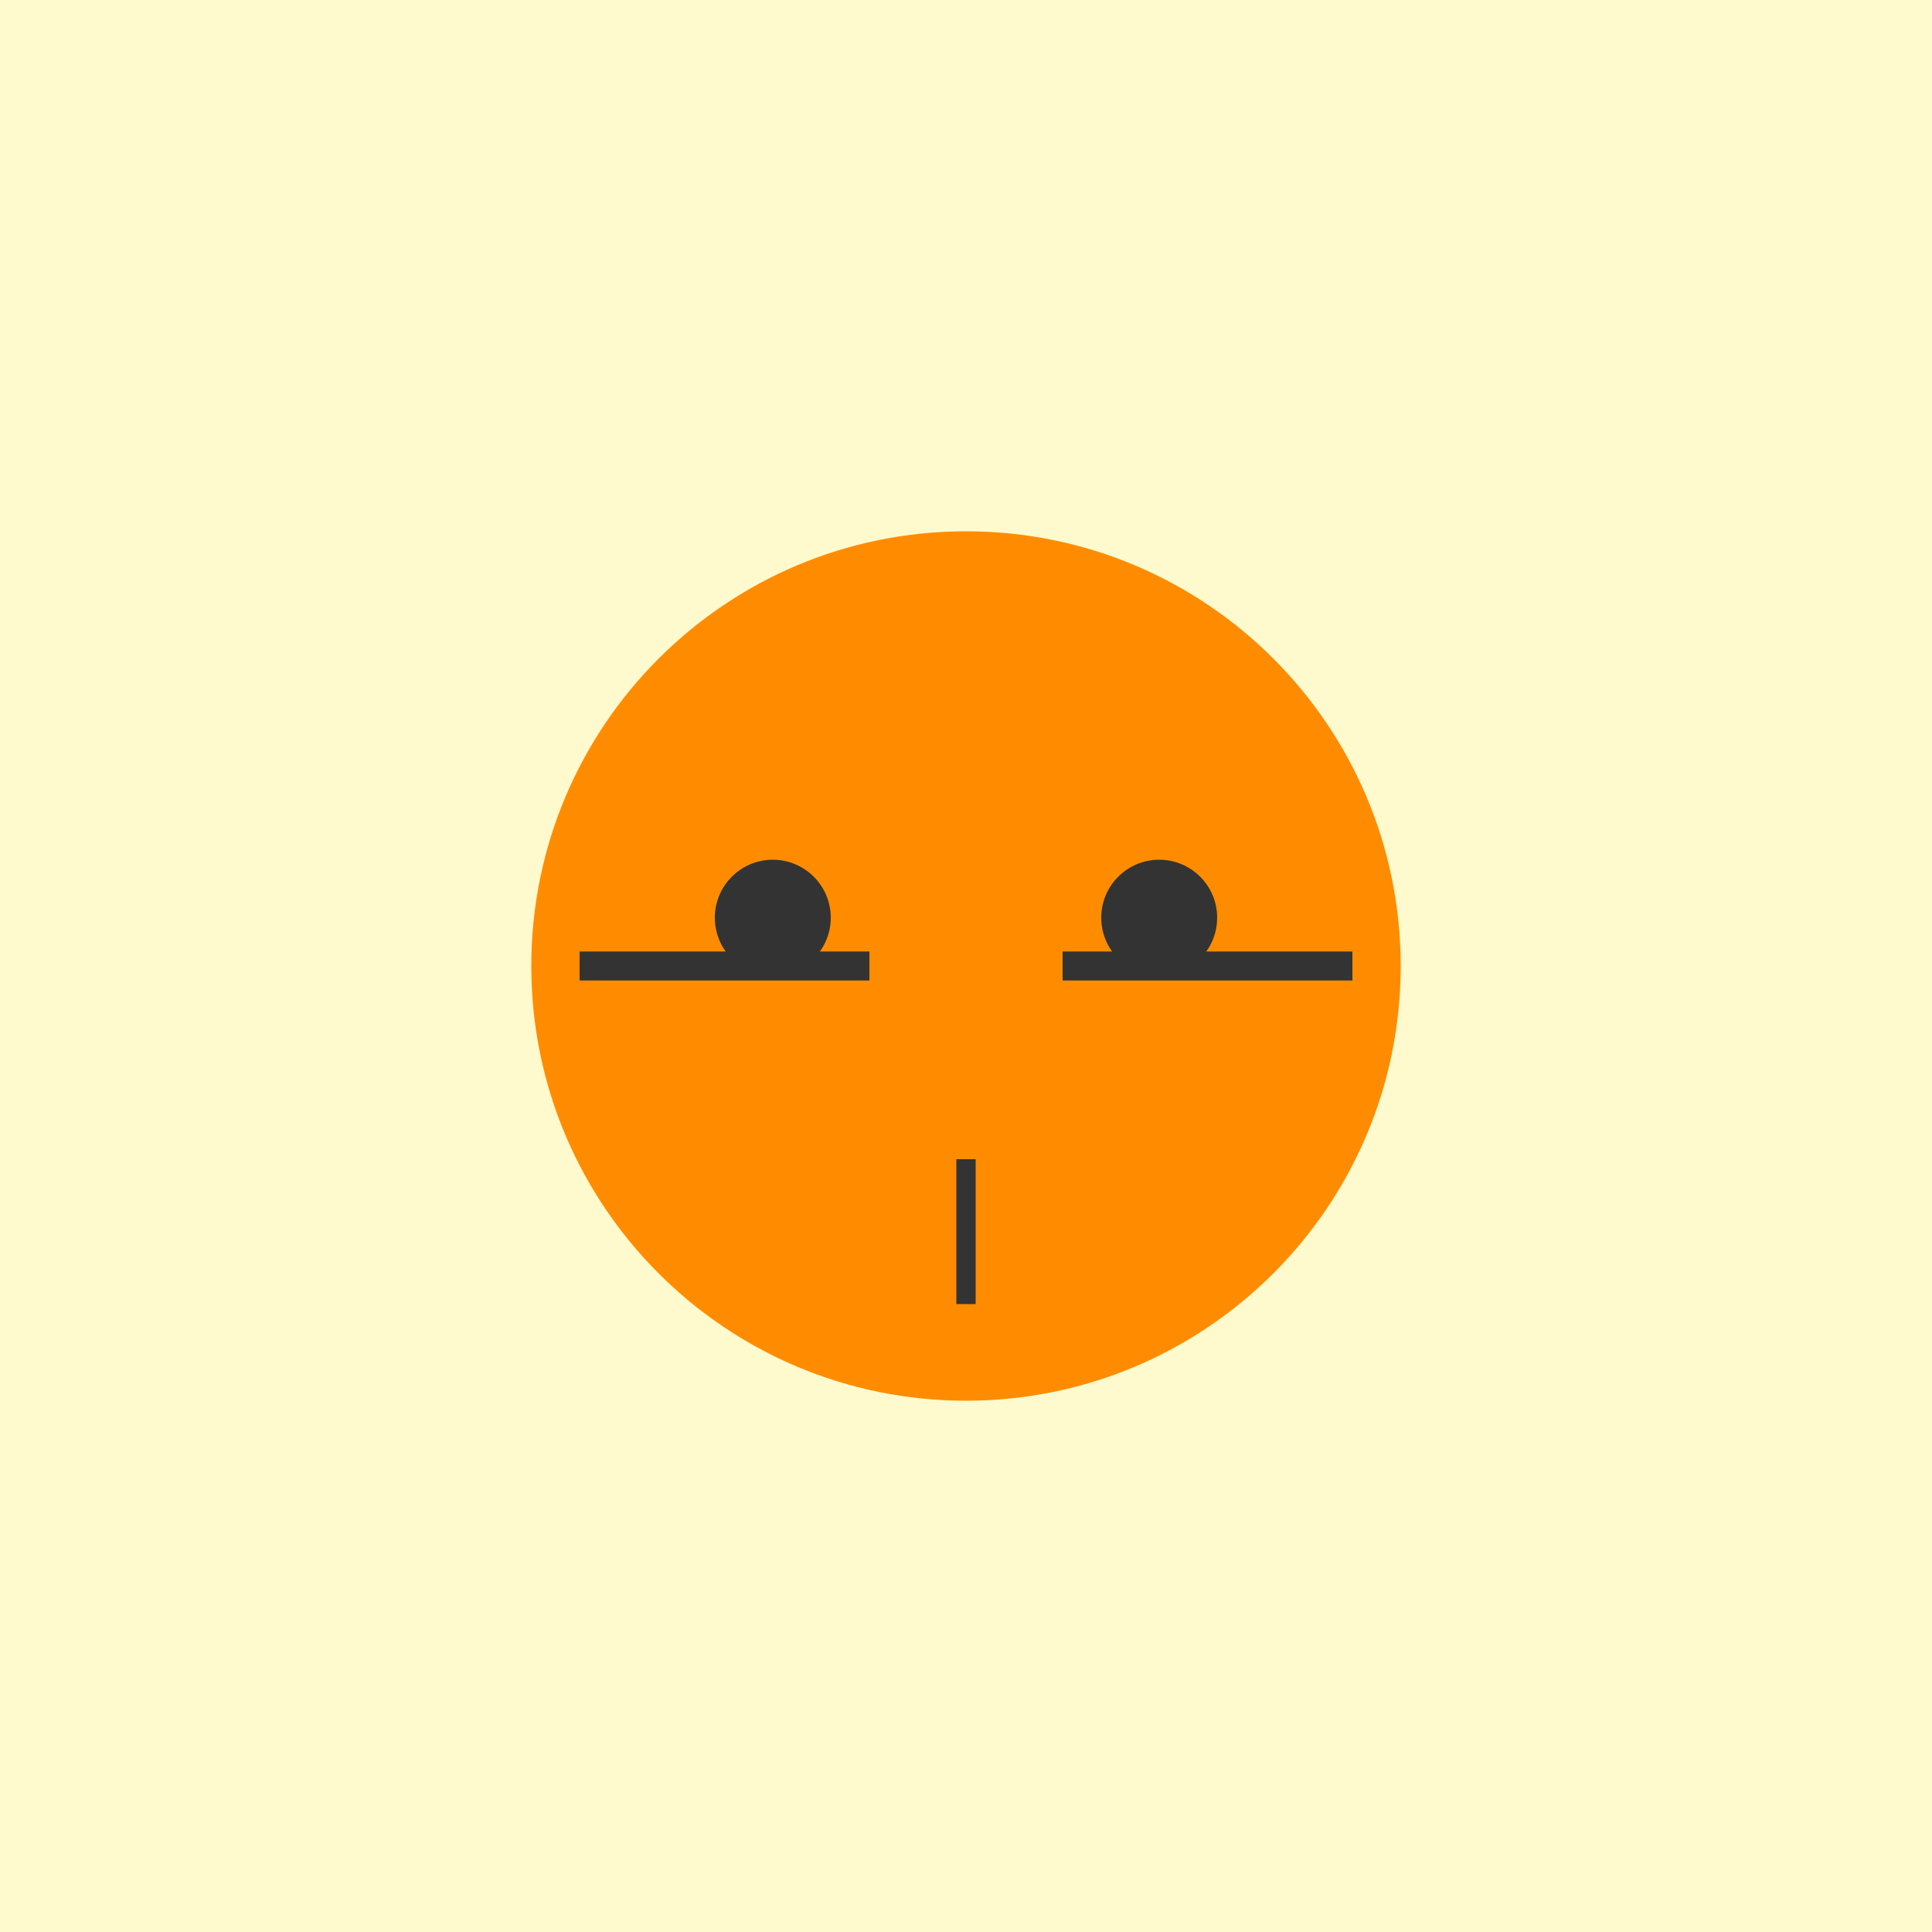
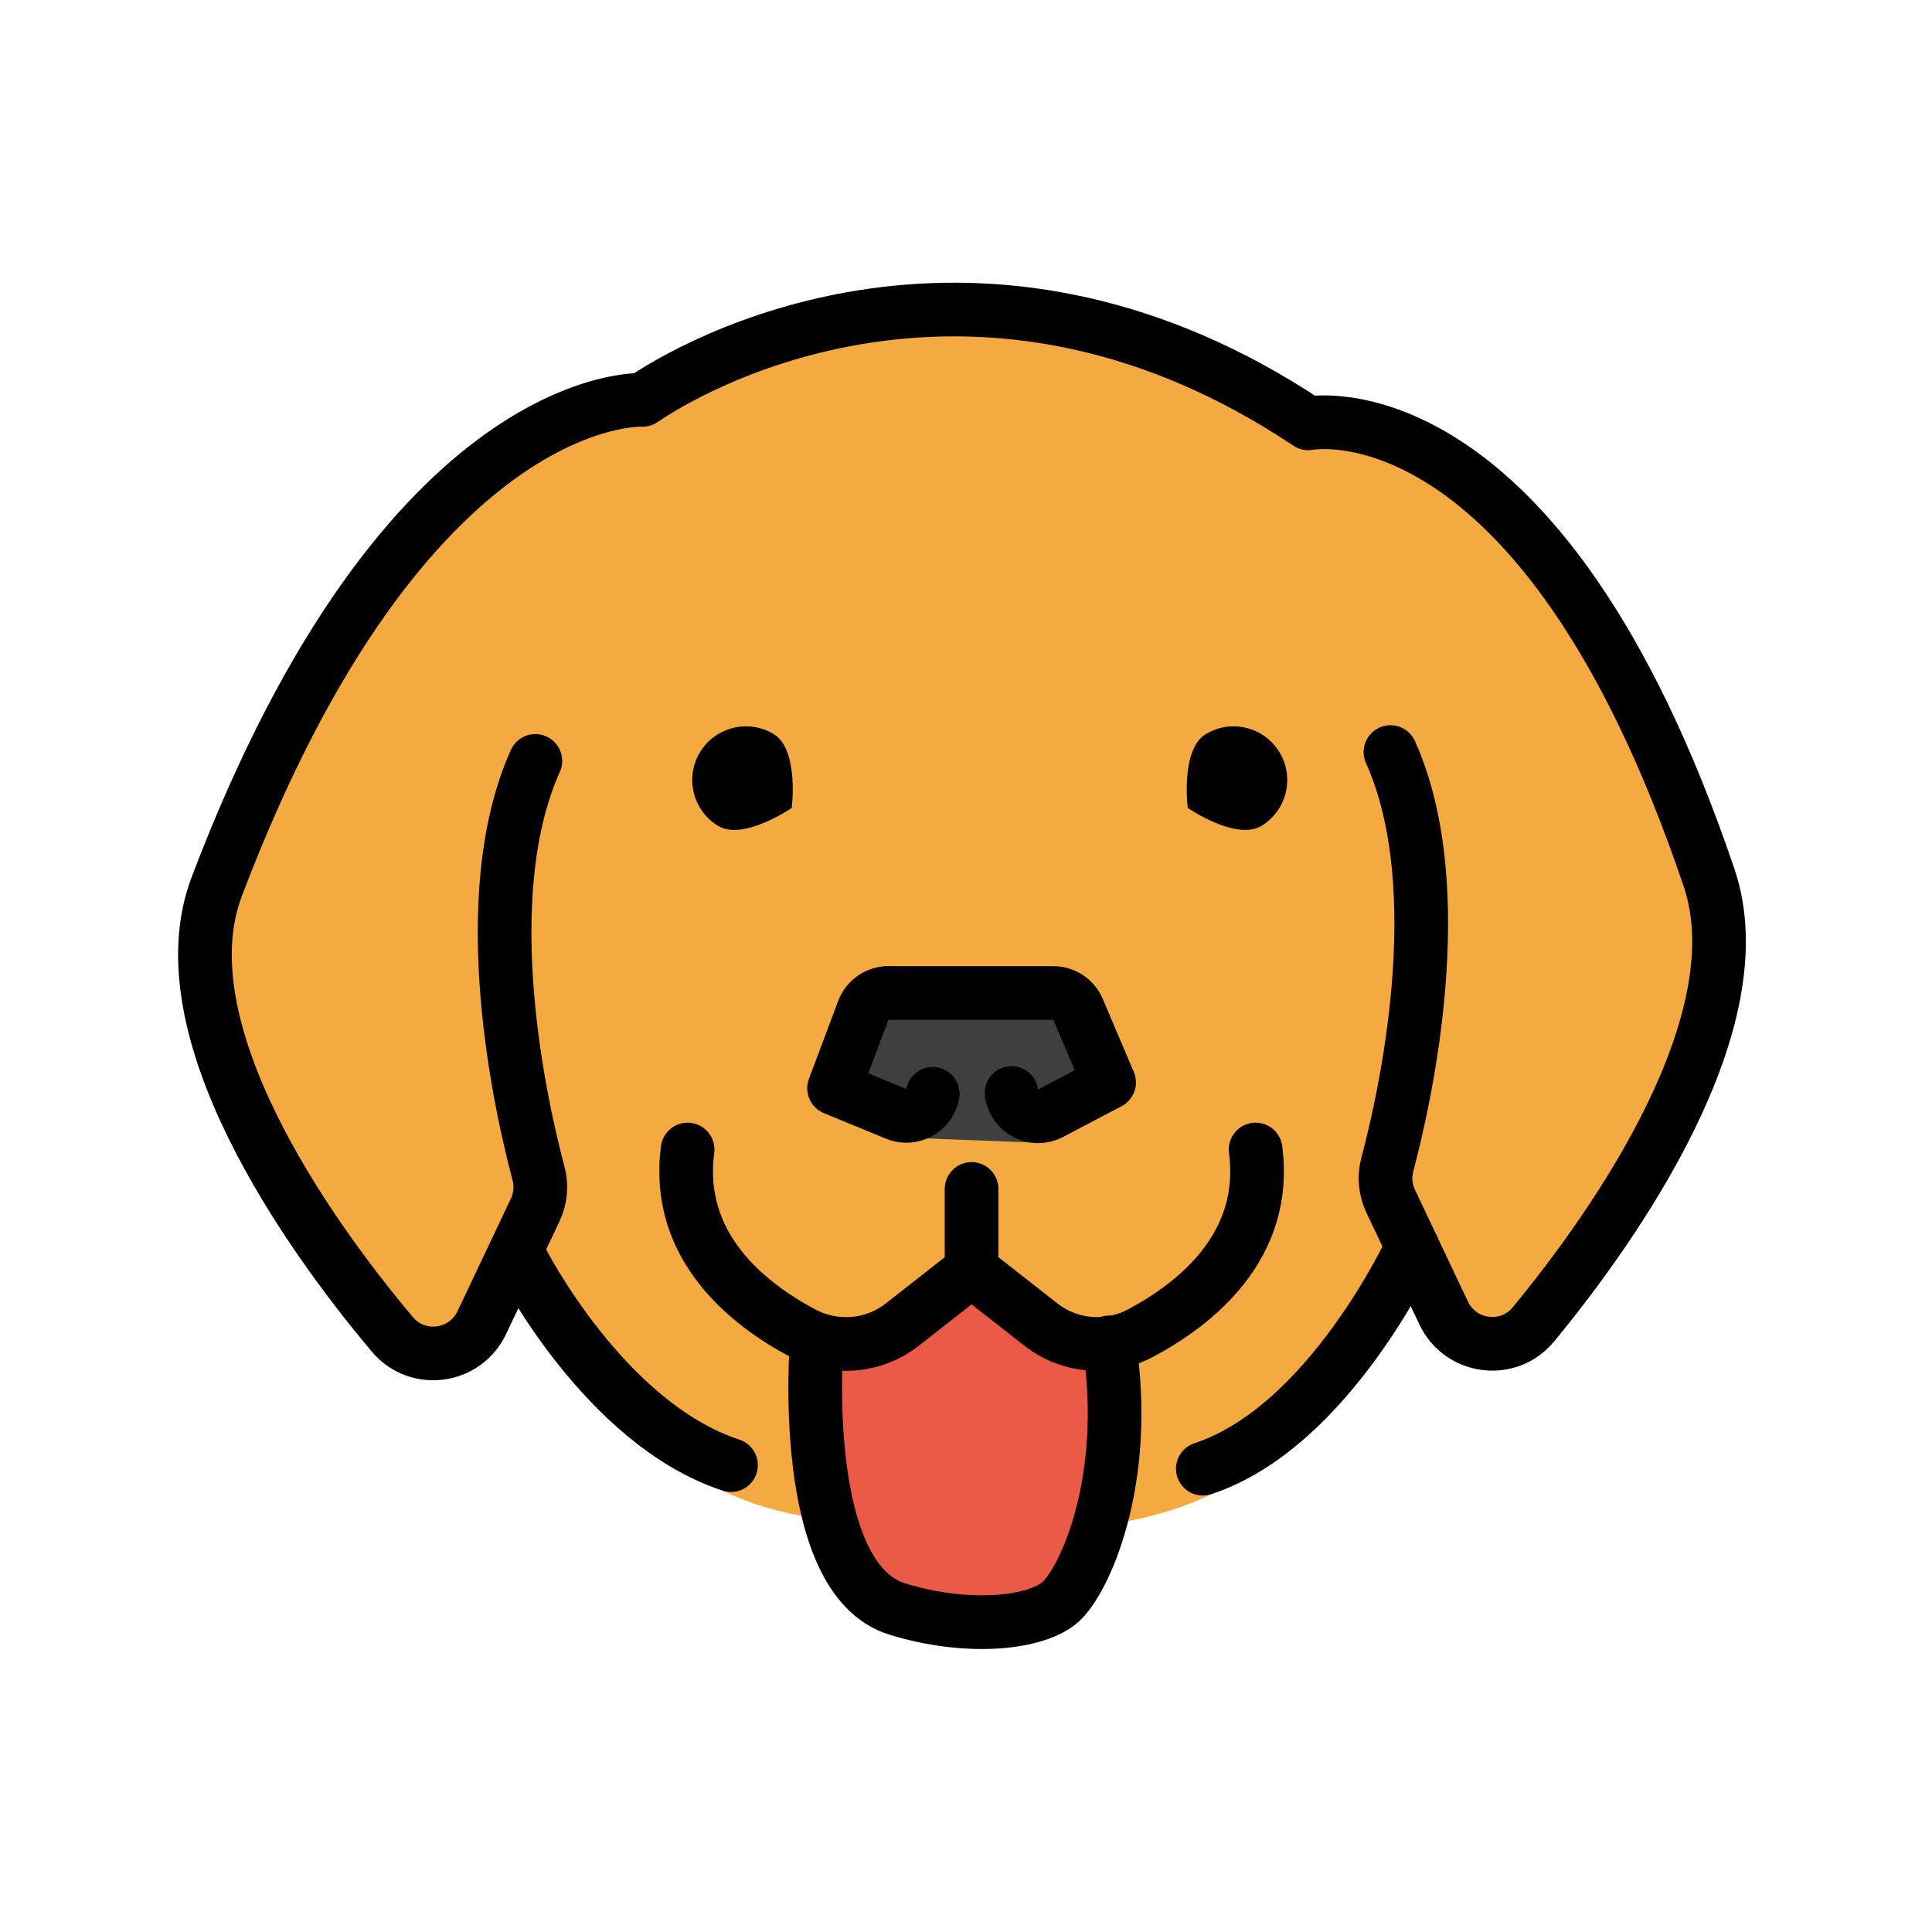
- <svg xmlns="http://www.w3.org/2000/svg" viewBox="0 0 200 200">
-   <rect fill="#FFFACD" width="200" height="200" />
-   <circle cx="100" cy="100" r="45" fill="#FF8C00" />
-   <path d="M 75 85 L 70 80 L 78 90 Z" fill="#FF8C00" />
-   <path d="M 125 85 L 130 80 L 122 90 Z" fill="#FF8C00" />
-   <circle cx="80" cy="95" r="6" fill="#333" />
-   <circle cx="120" cy="95" r="6" fill="#333" />
-   <path d="M 60 100 L 90 100" stroke="#333" stroke-width="3" />
-   <path d="M 110 100 L 140 100" stroke="#333" stroke-width="3" />
-   <path d="M 100 120 L 100 135" stroke="#333" stroke-width="2" />
+ <svg xmlns="http://www.w3.org/2000/svg" id="emoji" viewBox="0 0 72 72">
+   <g id="color">
+     <path fill="#f4aa41" d="m24.473,15.158l-5.08,1.935-7.296,7.901-4.138,10.501,1.291,5.34c1.255,3.791,3.336,6.434,7.063,9.251l2.687-2.584s3.822,7.71,10.738,8.96c0,0,10.262,1.936,15.595-.876,1.49-.786,2.514-1.829,3.292-2.594,2.07-2.035,3.033-3.52,4.541-5.239h0s1.67,1.808,1.67,1.808l1.838-.056,5.017-7.229,2.003-5.07-.021-4.255-2.174-5.614-4.833-7.417s-2.637-4.256-8.167-3.917c0,0-6.5-4.833-11.833-4.083s-3.61-.677-12.194,3.24Z" />
+     <polygon fill="#ea5a47" points="36 46.732 32.917 49.149 30.417 49.149 30.941 53.039 31.362 56.054 32.167 58.399 35 59.899 39.583 59.316 40.443 57.112 41.144 52.934 41.917 49.316 39.917 49.566 36 46.732" />
+     <polygon fill="#3f3f3f" points="32.5 36.919 30.917 40.669 33.083 41.919 34.333 42.419 38.667 42.586 41.583 40.336 39.833 37.086 32.5 36.919" />
+   </g>
+   <g id="line">
+     <path d="m29.506,30.109s-1.805,1.242-2.748.668c-.943-.575-1.242-1.805-.668-2.748s1.805-1.242,2.748-.668.668,2.748.668,2.748Z" />
+     <path fill="none" stroke="#000" stroke-linecap="round" stroke-linejoin="round" stroke-width="2" d="m33.109,37.006h6.146c.401,0,.763.24.92.609l1.158,2.724-2.179,1.146c-.616.324-1.365-.065-1.457-.754" />
+     <path fill="none" stroke="#000" stroke-linecap="round" stroke-linejoin="round" stroke-width="2" d="m34.761,40.763c-.113.627-.776.99-1.365.747l-2.313-.952,1.09-2.904c.146-.39.519-.649.936-.649" />
+     <path fill="none" stroke="#000" stroke-linecap="round" stroke-linejoin="round" stroke-width="2" d="m30.436,50.027s-.719,8.793,3.007,9.938c2.646.812,5.15.532,6.062-.25.875-.75,2.632-4.474,1.827-9.688" />
+     <path d="m44.264,30.109s1.805,1.242,2.748.668,1.242-1.805.668-2.748c-.575-.943-1.805-1.242-2.748-.668s-.668,2.748-.668,2.748Z" />
+     <path fill="none" stroke="#000" stroke-linecap="round" stroke-linejoin="round" stroke-width="2" d="m25.625,42.839c-.475,3.602,2.234,5.75,4.285,6.841,1.197.637,2.651.518,3.718-.318l2.581-2.023,2.581,2.023c1.067.836,2.521.955,3.718.318,2.05-1.091,4.76-3.239,4.285-6.841" />
+     <path fill="none" stroke="#000" stroke-linecap="round" stroke-linejoin="round" stroke-width="2" d="m19.951,28.357c-2.317,5.16-.508,13.025.119,15.376.122.457.075.935-.127,1.363l-1.987,4.194c-.623,1.315-2.393,1.553-3.331.441-3.192-3.787-8.558-11.39-6.549-16.686,7.062-18.61,15.868-18.143,15.868-18.143,2.845-1.934,13.104-6.938,24.812.875,0,0,8.632-1.718,14.938,16.938,1.804,5.336-3.43,12.867-6.551,16.644-.931,1.127-2.716.894-3.342-.427l-1.974-4.166c-.203-.427-.249-.906-.127-1.363.627-2.351,2.436-10.216.119-15.376" />
+     <path fill="none" stroke="#000" stroke-linecap="round" stroke-linejoin="round" stroke-width="2" d="m52.631,46.463s-3.078,6.722-7.805,8.271" />
+     <path fill="none" stroke="#000" stroke-linecap="round" stroke-linejoin="round" stroke-width="2" d="m19.437,46.969s3.078,6.082,7.805,7.632" />
+     <line x1="36.208" x2="36.208" y1="47.339" y2="44.309" fill="none" stroke="#000" stroke-linecap="round" stroke-linejoin="round" stroke-width="2" />
+   </g>
</svg>
